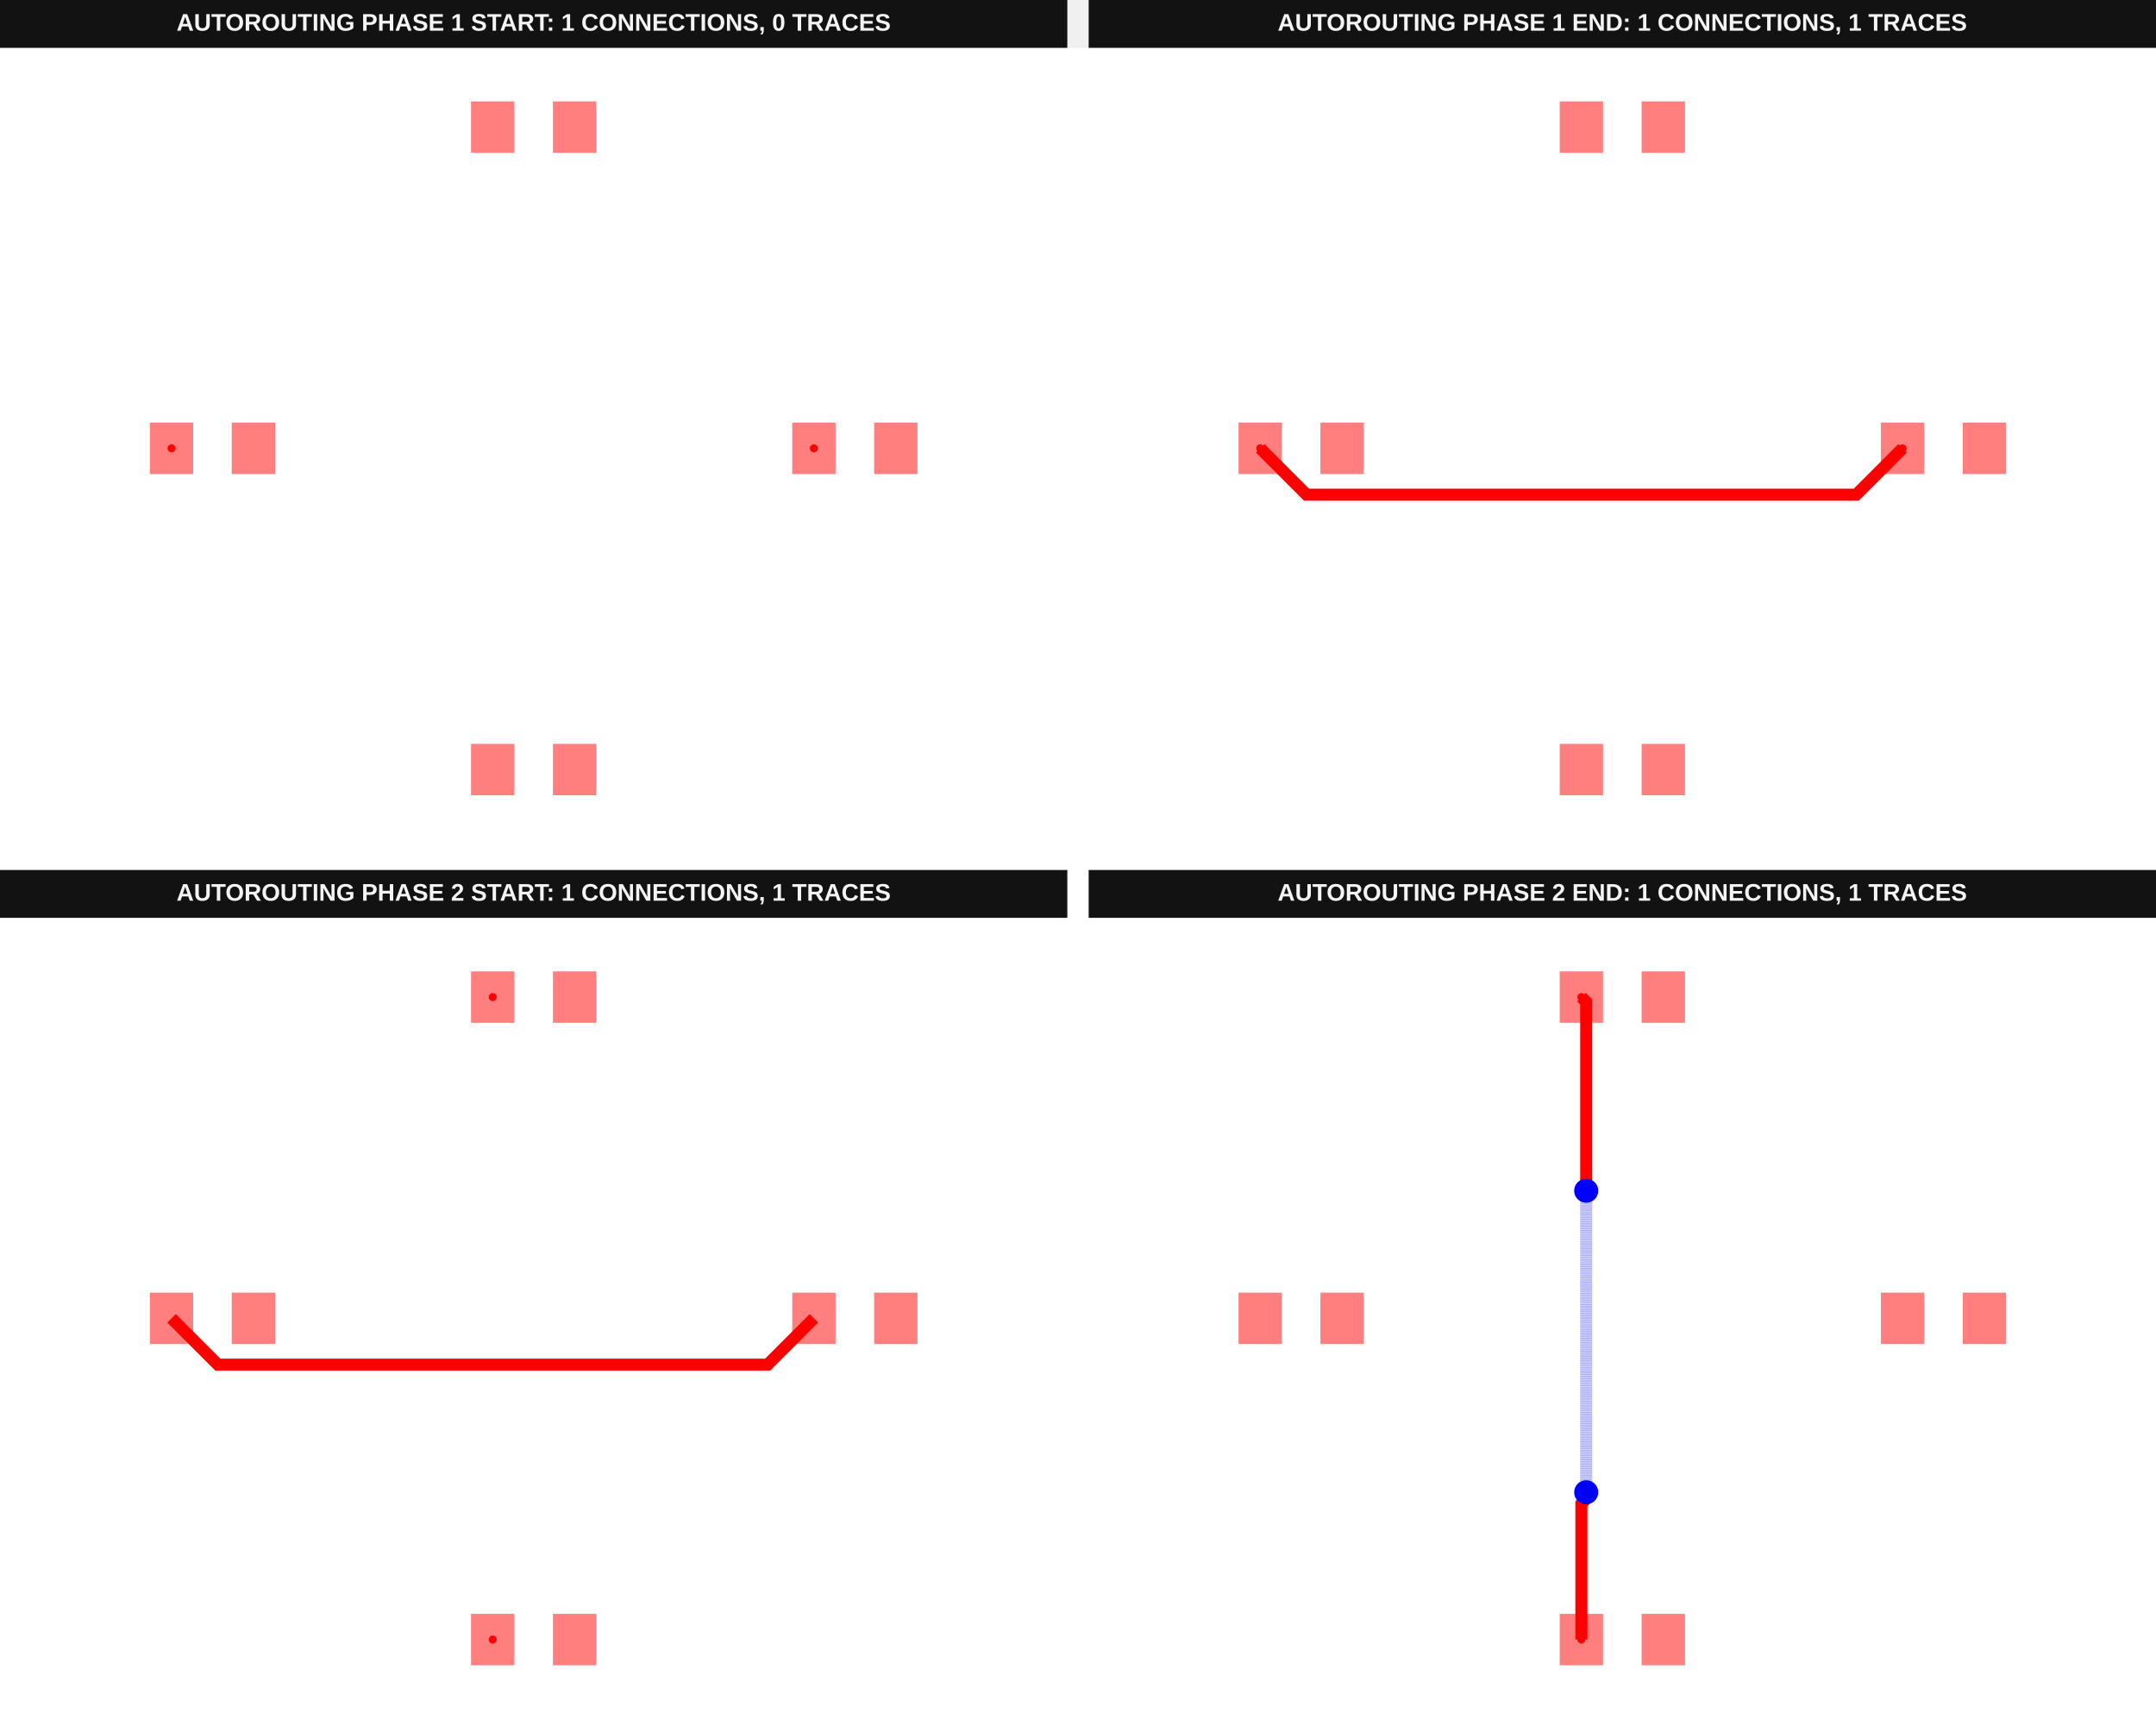
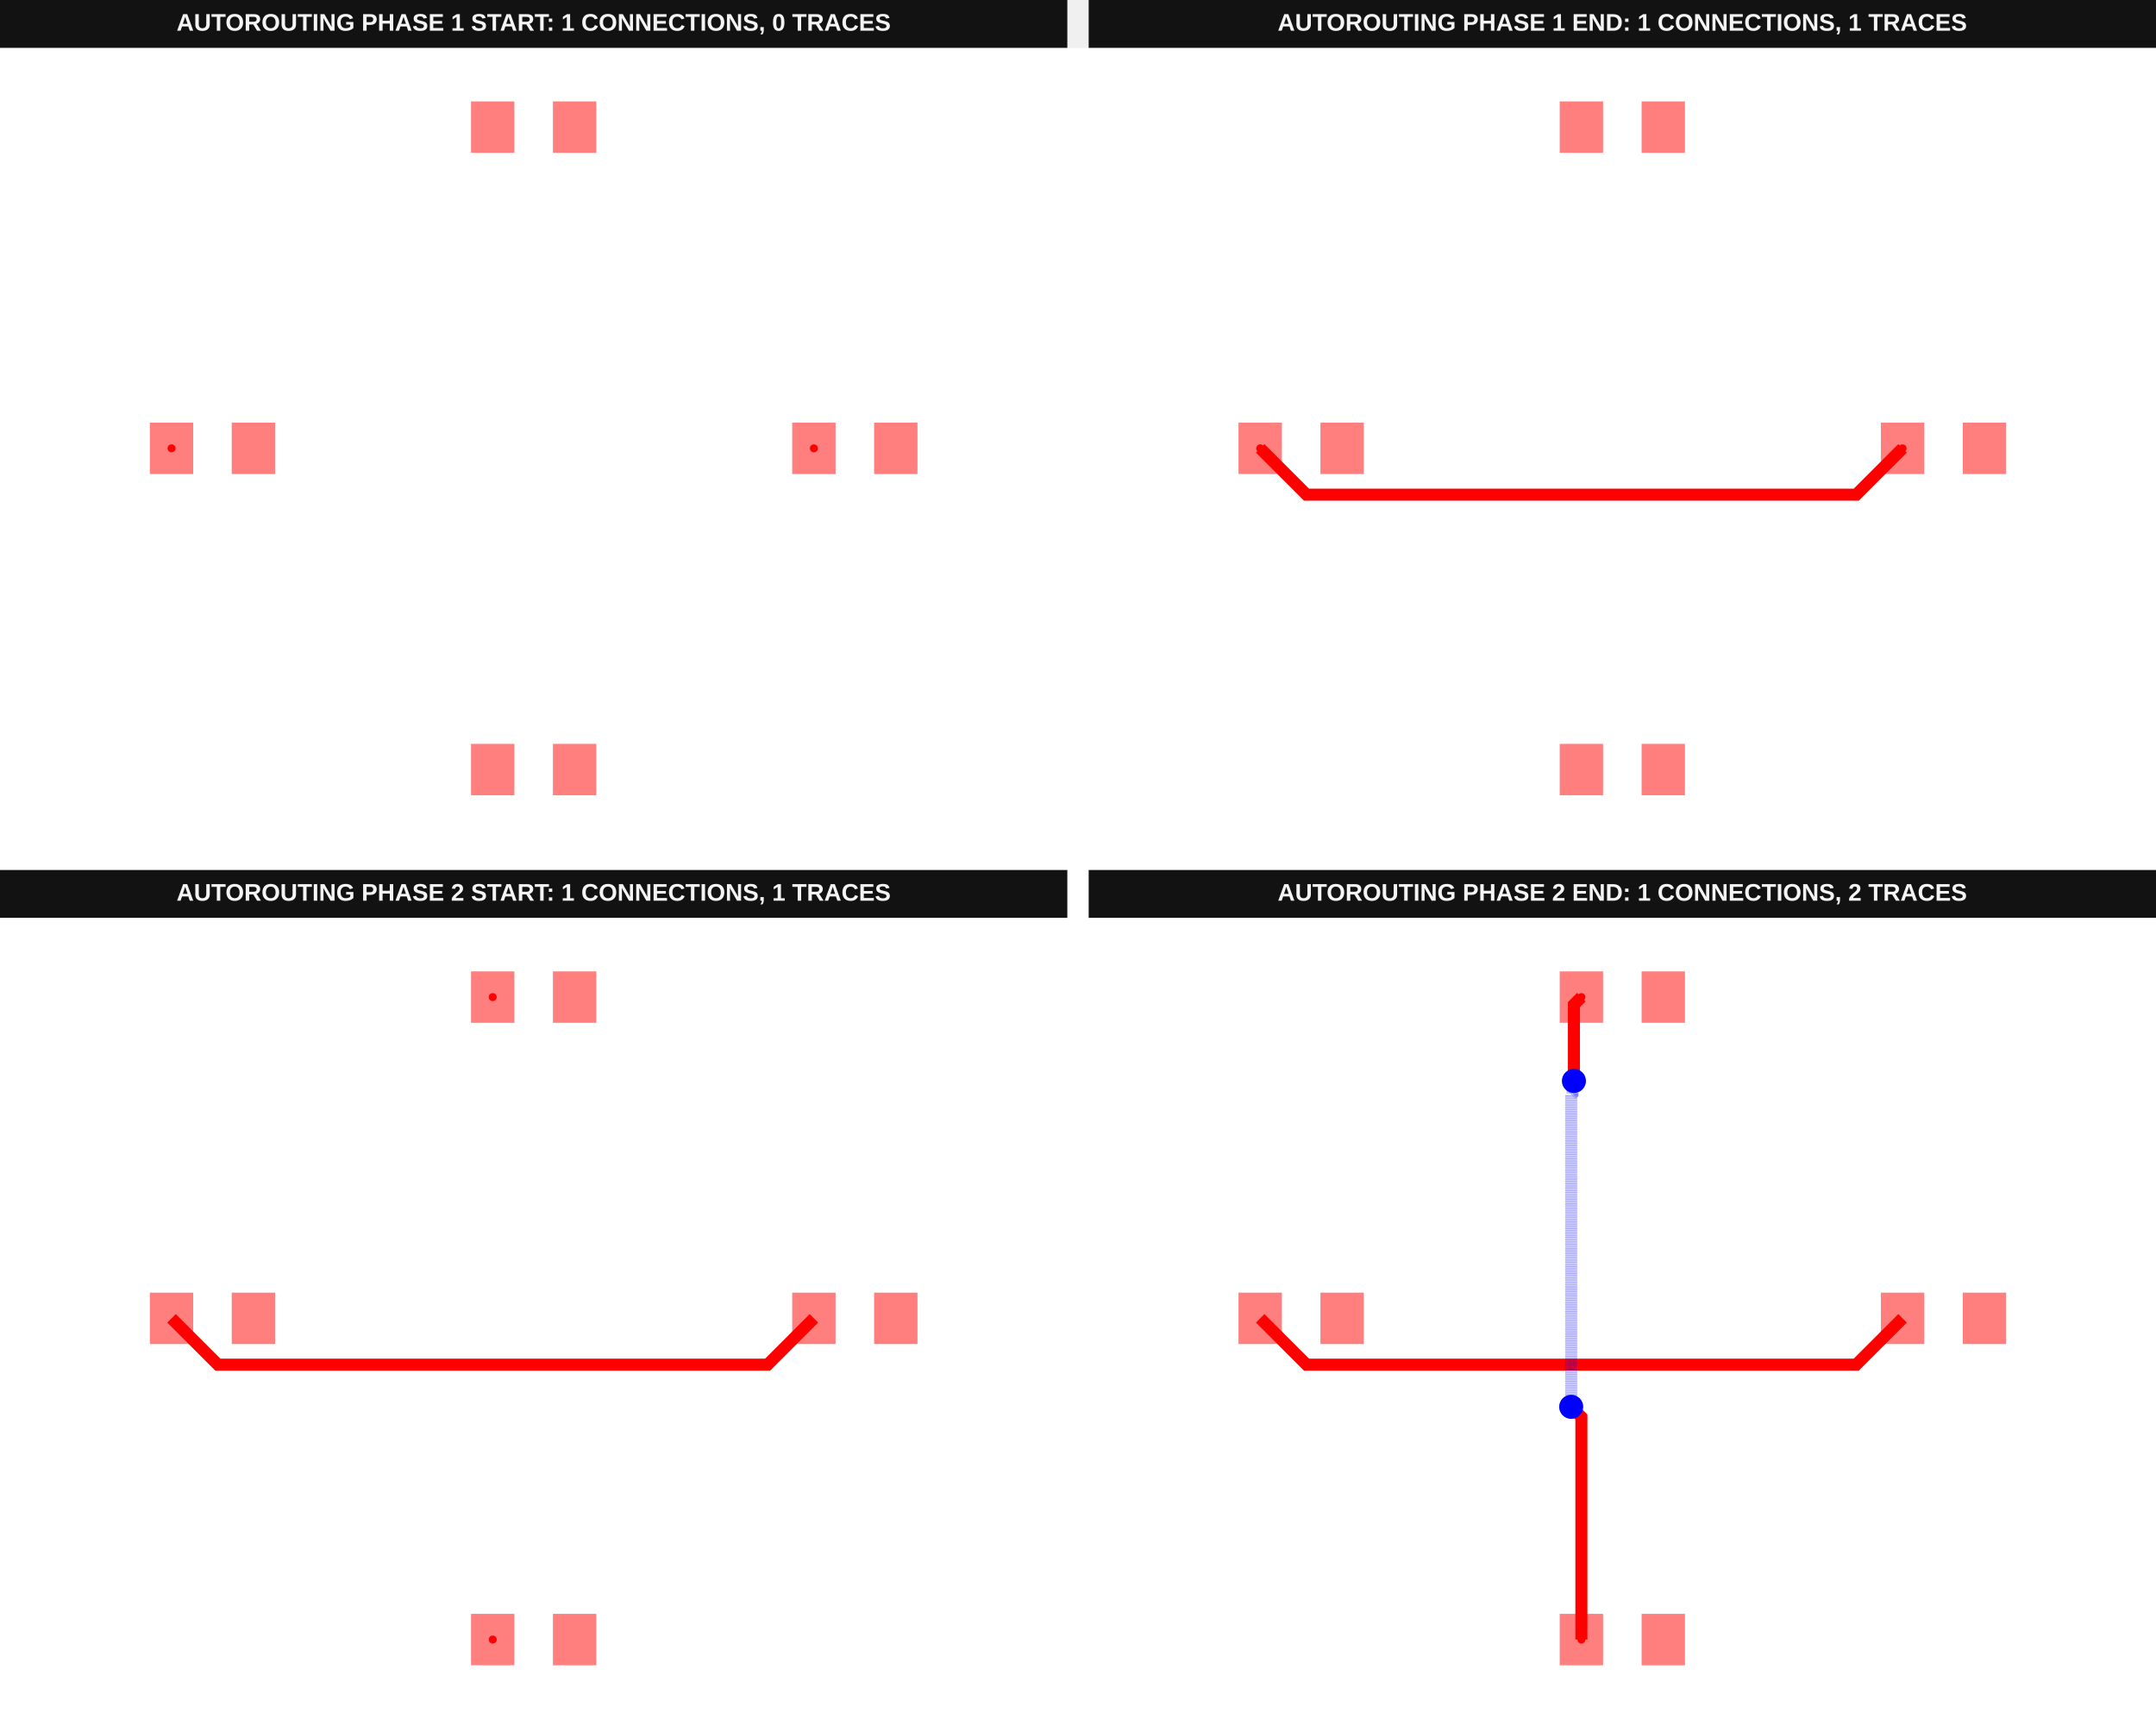
<svg xmlns="http://www.w3.org/2000/svg" width="1616" height="1288" viewBox="0 0 1616 1288" data-testid="autoroutingphase-connection-phase-index-horizontal-first-autorouting-srj-stack">
  <g transform="translate(0, 0) scale(1, 1) translate(0, 0)">
    <g transform="translate(0, 0) scale(1, 1) translate(0, 0)">
      <g transform="translate(0, 0) scale(1, 1) translate(0, 0)">
        <rect x="0" y="0" width="800" height="36" fill="#121212" />
        <text x="400" y="23" fill="#f4f4f4" font-family="Arial, sans-serif" font-size="18" font-weight="700" text-anchor="middle">AUTOROUTING PHASE 1 START: 1 CONNECTIONS, 0 TRACES</text>
      </g>
      <g transform="translate(0, 36) scale(1, 1) translate(0, 0)">
        <rect width="100%" height="100%" fill="#fff" />
        <g>
          <rect data-type="rect" data-label="top source_trace_0" data-x="-4.51" data-y="0" x="112.315" y="280.741" width="32.5" height="38.519" fill="rgba(255,0,0,0.5)" stroke="black" stroke-width="0.017" />
        </g>
        <g>
          <rect data-type="rect" data-label="top" data-x="-3.49" data-y="0" x="173.704" y="280.741" width="32.5" height="38.519" fill="rgba(255,0,0,0.5)" stroke="black" stroke-width="0.017" />
        </g>
        <g>
          <rect data-type="rect" data-label="top source_trace_0" data-x="3.49" data-y="0" x="593.796" y="280.741" width="32.5" height="38.519" fill="rgba(255,0,0,0.5)" stroke="black" stroke-width="0.017" />
        </g>
        <g>
          <rect data-type="rect" data-label="top" data-x="4.51" data-y="0" x="655.185" y="280.741" width="32.5" height="38.519" fill="rgba(255,0,0,0.5)" stroke="black" stroke-width="0.017" />
        </g>
        <g>
          <rect data-type="rect" data-label="top" data-x="-0.51" data-y="-4" x="353.056" y="521.481" width="32.5" height="38.519" fill="rgba(255,0,0,0.5)" stroke="black" stroke-width="0.017" />
        </g>
        <g>
          <rect data-type="rect" data-label="top" data-x="0.51" data-y="-4" x="414.444" y="521.481" width="32.5" height="38.519" fill="rgba(255,0,0,0.5)" stroke="black" stroke-width="0.017" />
        </g>
        <g>
          <rect data-type="rect" data-label="top" data-x="-0.51" data-y="4" x="353.056" y="40" width="32.5" height="38.519" fill="rgba(255,0,0,0.5)" stroke="black" stroke-width="0.017" />
        </g>
        <g>
          <rect data-type="rect" data-label="top" data-x="0.51" data-y="4" x="414.444" y="40" width="32.5" height="38.519" fill="rgba(255,0,0,0.5)" stroke="black" stroke-width="0.017" />
        </g>
        <g>
          <circle data-type="point" data-label="source_trace_0 source_trace_0 top" data-x="-4.51" data-y="0" cx="128.565" cy="300" r="3" fill="hsl(0, 100%, 50%)" />
        </g>
        <g>
          <circle data-type="point" data-label="source_trace_0 source_trace_0 top" data-x="3.49" data-y="0" cx="610.046" cy="300" r="3" fill="hsl(0, 100%, 50%)" />
        </g>
        <g id="crosshair__stack1" style="display: none">
          <line id="crosshair-h__stack1" y1="0" y2="600" stroke="#666" stroke-width="0.5" />
          <line id="crosshair-v__stack1" x1="0" x2="800" stroke="#666" stroke-width="0.5" />
          <text id="coordinates__stack1" font-family="monospace" font-size="12" fill="#666" />
        </g>
      </g>
    </g>
    <g transform="translate(816, 0) scale(1, 1) translate(0, 0)">
      <g transform="translate(0, 0) scale(1, 1) translate(0, 0)">
        <rect x="0" y="0" width="800" height="36" fill="#121212" />
        <text x="400" y="23" fill="#f4f4f4" font-family="Arial, sans-serif" font-size="18" font-weight="700" text-anchor="middle">AUTOROUTING PHASE 1 END: 1 CONNECTIONS, 1 TRACES</text>
      </g>
      <g transform="translate(0, 36) scale(1, 1) translate(0, 0)">
        <rect width="100%" height="100%" fill="#fff" />
        <g>
          <polyline data-points="3.49,0 2.913238690690041,-0.5767613093099595 -3.9332386906900405,-0.5767613093099595 -4.51,0" data-type="line" data-label="" points="610.046,300 575.334,334.712 163.277,334.712 128.565,300" fill="none" stroke="red" stroke-width="9.028" />
        </g>
        <g>
          <rect data-type="rect" data-label="top source_trace_0" data-x="-4.51" data-y="0" x="112.315" y="280.741" width="32.5" height="38.519" fill="rgba(255,0,0,0.5)" stroke="black" stroke-width="0.017" />
        </g>
        <g>
          <rect data-type="rect" data-label="top" data-x="-3.49" data-y="0" x="173.704" y="280.741" width="32.5" height="38.519" fill="rgba(255,0,0,0.5)" stroke="black" stroke-width="0.017" />
        </g>
        <g>
          <rect data-type="rect" data-label="top source_trace_0" data-x="3.49" data-y="0" x="593.796" y="280.741" width="32.5" height="38.519" fill="rgba(255,0,0,0.5)" stroke="black" stroke-width="0.017" />
        </g>
        <g>
          <rect data-type="rect" data-label="top" data-x="4.51" data-y="0" x="655.185" y="280.741" width="32.5" height="38.519" fill="rgba(255,0,0,0.5)" stroke="black" stroke-width="0.017" />
        </g>
        <g>
          <rect data-type="rect" data-label="top" data-x="-0.51" data-y="-4" x="353.056" y="521.481" width="32.5" height="38.519" fill="rgba(255,0,0,0.5)" stroke="black" stroke-width="0.017" />
        </g>
        <g>
          <rect data-type="rect" data-label="top" data-x="0.51" data-y="-4" x="414.444" y="521.481" width="32.5" height="38.519" fill="rgba(255,0,0,0.5)" stroke="black" stroke-width="0.017" />
        </g>
        <g>
          <rect data-type="rect" data-label="top" data-x="-0.51" data-y="4" x="353.056" y="40" width="32.5" height="38.519" fill="rgba(255,0,0,0.5)" stroke="black" stroke-width="0.017" />
        </g>
        <g>
          <rect data-type="rect" data-label="top" data-x="0.51" data-y="4" x="414.444" y="40" width="32.5" height="38.519" fill="rgba(255,0,0,0.5)" stroke="black" stroke-width="0.017" />
        </g>
        <g>
          <circle data-type="point" data-label="source_trace_0 source_trace_0 top" data-x="-4.51" data-y="0" cx="128.565" cy="300" r="3" fill="hsl(0, 100%, 50%)" />
        </g>
        <g>
          <circle data-type="point" data-label="source_trace_0 source_trace_0 top" data-x="3.49" data-y="0" cx="610.046" cy="300" r="3" fill="hsl(0, 100%, 50%)" />
        </g>
        <g id="crosshair__stack1__stack1" style="display: none">
          <line id="crosshair-h__stack1__stack1" y1="0" y2="600" stroke="#666" stroke-width="0.5" />
          <line id="crosshair-v__stack1__stack1" x1="0" x2="800" stroke="#666" stroke-width="0.5" />
          <text id="coordinates__stack1__stack1" font-family="monospace" font-size="12" fill="#666" />
        </g>
      </g>
    </g>
  </g>
  <g transform="translate(0, 652) scale(1, 1) translate(0, 0)">
    <g transform="translate(0, 0) scale(1, 1) translate(0, 0)">
      <g transform="translate(0, 0) scale(1, 1) translate(0, 0)">
        <rect x="0" y="0" width="800" height="36" fill="#121212" />
        <text x="400" y="23" fill="#f4f4f4" font-family="Arial, sans-serif" font-size="18" font-weight="700" text-anchor="middle">AUTOROUTING PHASE 2 START: 1 CONNECTIONS, 1 TRACES</text>
      </g>
      <g transform="translate(0, 36) scale(1, 1) translate(0, 0)">
        <rect width="100%" height="100%" fill="#fff" />
        <g>
          <polyline data-points="3.49,0 2.913238690690041,-0.5767613093099595 -3.9332386906900405,-0.5767613093099595 -4.51,0" data-type="line" data-label="" points="610.046,300 575.334,334.712 163.277,334.712 128.565,300" fill="none" stroke="red" stroke-width="9.028" />
        </g>
        <g>
          <rect data-type="rect" data-label="top" data-x="-4.51" data-y="0" x="112.315" y="280.741" width="32.5" height="38.519" fill="rgba(255,0,0,0.5)" stroke="black" stroke-width="0.017" />
        </g>
        <g>
          <rect data-type="rect" data-label="top" data-x="-3.49" data-y="0" x="173.704" y="280.741" width="32.5" height="38.519" fill="rgba(255,0,0,0.5)" stroke="black" stroke-width="0.017" />
        </g>
        <g>
          <rect data-type="rect" data-label="top" data-x="3.49" data-y="0" x="593.796" y="280.741" width="32.5" height="38.519" fill="rgba(255,0,0,0.5)" stroke="black" stroke-width="0.017" />
        </g>
        <g>
          <rect data-type="rect" data-label="top" data-x="4.51" data-y="0" x="655.185" y="280.741" width="32.5" height="38.519" fill="rgba(255,0,0,0.5)" stroke="black" stroke-width="0.017" />
        </g>
        <g>
          <rect data-type="rect" data-label="top source_trace_1" data-x="-0.51" data-y="-4" x="353.056" y="521.481" width="32.5" height="38.519" fill="rgba(255,0,0,0.5)" stroke="black" stroke-width="0.017" />
        </g>
        <g>
          <rect data-type="rect" data-label="top" data-x="0.51" data-y="-4" x="414.444" y="521.481" width="32.5" height="38.519" fill="rgba(255,0,0,0.5)" stroke="black" stroke-width="0.017" />
        </g>
        <g>
          <rect data-type="rect" data-label="top source_trace_1" data-x="-0.51" data-y="4" x="353.056" y="40" width="32.5" height="38.519" fill="rgba(255,0,0,0.5)" stroke="black" stroke-width="0.017" />
        </g>
        <g>
          <rect data-type="rect" data-label="top" data-x="0.51" data-y="4" x="414.444" y="40" width="32.5" height="38.519" fill="rgba(255,0,0,0.5)" stroke="black" stroke-width="0.017" />
        </g>
        <g>
          <circle data-type="point" data-label="source_trace_1 source_trace_1 top" data-x="-0.51" data-y="-4" cx="369.306" cy="540.741" r="3" fill="hsl(0, 100%, 50%)" />
        </g>
        <g>
          <circle data-type="point" data-label="source_trace_1 source_trace_1 top" data-x="-0.51" data-y="4" cx="369.306" cy="59.259" r="3" fill="hsl(0, 100%, 50%)" />
        </g>
        <g id="crosshair__stack1__stack1" style="display: none">
          <line id="crosshair-h__stack1__stack1" y1="0" y2="600" stroke="#666" stroke-width="0.5" />
          <line id="crosshair-v__stack1__stack1" x1="0" x2="800" stroke="#666" stroke-width="0.5" />
          <text id="coordinates__stack1__stack1" font-family="monospace" font-size="12" fill="#666" />
        </g>
      </g>
    </g>
    <g transform="translate(816, 0) scale(1, 1) translate(0, 0)">
      <g transform="translate(0, 0) scale(1, 1) translate(0, 0)">
        <rect x="0" y="0" width="800" height="36" fill="#121212" />
-         <text x="400" y="23" fill="#f4f4f4" font-family="Arial, sans-serif" font-size="18" font-weight="700" text-anchor="middle">AUTOROUTING PHASE 2 END: 1 CONNECTIONS, 1 TRACES</text>
-       </g>
-       <g transform="translate(0, 36) scale(1, 1) translate(0, 0)">
-         <rect width="100%" height="100%" fill="#fff" />
-         <g>
-           <polyline data-points="-0.51,-4 -0.51,-2.308025297630484 -0.46902109998751246,-2.2670463976179964 -0.46902109998751246,-2.1850210999875124 -0.45,-2.166" data-type="line" data-label="" points="369.306,540.741 369.306,438.909 371.772,436.443 371.772,431.506 372.917,430.361" fill="none" stroke="red" stroke-width="9.028" />
-         </g>
-         <g>
-           <polyline data-points="-0.45,-2.166 -0.45,1.582358660107981 -0.44974874480639404,1.5826099153015871 -0.44974874480639404,1.588748744806394 -0.45,1.589" data-type="line" data-label="" points="372.917,430.361 372.917,204.765 372.932,204.75 372.932,204.381 372.917,204.366" fill="none" stroke="rgba(0,0,255,0.5)" stroke-width="9.028" stroke-dasharray="0.2 0.2" />
-         </g>
-         <g>
-           <polyline data-points="-0.45,1.589 -0.45,3.94 -0.51,4" data-type="line" data-label="" points="372.917,204.366 372.917,62.87 369.306,59.259" fill="none" stroke="red" stroke-width="9.028" />
+         <text x="400" y="23" fill="#f4f4f4" font-family="Arial, sans-serif" font-size="18" font-weight="700" text-anchor="middle">AUTOROUTING PHASE 2 END: 1 CONNECTIONS, 2 TRACES</text>
+       </g>
+       <g transform="translate(0, 36) scale(1, 1) translate(0, 0)">
+         <rect width="100%" height="100%" fill="#fff" />
+         <g>
+           <polyline data-points="3.49,0 2.913238690690041,-0.5767613093099595 -3.9332386906900405,-0.5767613093099595 -4.51,0" data-type="line" data-label="" points="610.046,300 575.334,334.712 163.277,334.712 128.565,300" fill="none" stroke="red" stroke-width="9.028" />
+         </g>
+         <g>
+           <polyline data-points="-0.51,-4 -0.51,-1.25 -0.51,-1.229 -0.637,-1.102" data-type="line" data-label="" points="369.306,540.741 369.306,375.231 369.306,373.968 361.662,366.324" fill="none" stroke="red" stroke-width="9.028" />
+         </g>
+         <g>
+           <polyline data-points="-0.637,-1.102 -0.637,2.7849995892346566 -0.6214918013400651,2.8005077878945914 -0.6214918013400651,2.937508198659935 -0.603,2.956" data-type="line" data-label="" points="361.662,366.324 361.662,132.384 362.595,131.451 362.595,123.206 363.708,122.093" fill="none" stroke="rgba(0,0,255,0.5)" stroke-width="9.028" stroke-dasharray="0.2 0.2" />
+         </g>
+         <g>
+           <polyline data-points="-0.603,2.956 -0.603,3.907 -0.51,4" data-type="line" data-label="" points="363.708,122.093 363.708,64.856 369.306,59.259" fill="none" stroke="red" stroke-width="9.028" />
        </g>
        <g>
          <rect data-type="rect" data-label="top" data-x="-4.51" data-y="0" x="112.315" y="280.741" width="32.5" height="38.519" fill="rgba(255,0,0,0.5)" stroke="black" stroke-width="0.017" />
        </g>
        <g>
          <rect data-type="rect" data-label="top" data-x="-3.49" data-y="0" x="173.704" y="280.741" width="32.5" height="38.519" fill="rgba(255,0,0,0.5)" stroke="black" stroke-width="0.017" />
        </g>
        <g>
          <rect data-type="rect" data-label="top" data-x="3.49" data-y="0" x="593.796" y="280.741" width="32.5" height="38.519" fill="rgba(255,0,0,0.5)" stroke="black" stroke-width="0.017" />
        </g>
        <g>
          <rect data-type="rect" data-label="top" data-x="4.51" data-y="0" x="655.185" y="280.741" width="32.5" height="38.519" fill="rgba(255,0,0,0.5)" stroke="black" stroke-width="0.017" />
        </g>
        <g>
          <rect data-type="rect" data-label="top source_trace_1" data-x="-0.51" data-y="-4" x="353.056" y="521.481" width="32.5" height="38.519" fill="rgba(255,0,0,0.5)" stroke="black" stroke-width="0.017" />
        </g>
        <g>
          <rect data-type="rect" data-label="top" data-x="0.51" data-y="-4" x="414.444" y="521.481" width="32.5" height="38.519" fill="rgba(255,0,0,0.5)" stroke="black" stroke-width="0.017" />
        </g>
        <g>
          <rect data-type="rect" data-label="top source_trace_1" data-x="-0.51" data-y="4" x="353.056" y="40" width="32.5" height="38.519" fill="rgba(255,0,0,0.5)" stroke="black" stroke-width="0.017" />
        </g>
        <g>
          <rect data-type="rect" data-label="top" data-x="0.51" data-y="4" x="414.444" y="40" width="32.5" height="38.519" fill="rgba(255,0,0,0.5)" stroke="black" stroke-width="0.017" />
        </g>
-         <circle data-type="circle" data-label="" data-x="-0.45" data-y="-2.166" cx="372.917" cy="430.361" r="9.028" fill="blue" stroke="none" stroke-width="0.017" />
-         <circle data-type="circle" data-label="" data-x="-0.45" data-y="1.589" cx="372.917" cy="204.366" r="9.028" fill="blue" stroke="none" stroke-width="0.017" />
+         <circle data-type="circle" data-label="" data-x="-0.637" data-y="-1.102" cx="361.662" cy="366.324" r="9.028" fill="blue" stroke="none" stroke-width="0.017" />
+         <circle data-type="circle" data-label="" data-x="-0.603" data-y="2.956" cx="363.708" cy="122.093" r="9.028" fill="blue" stroke="none" stroke-width="0.017" />
        <g>
          <circle data-type="point" data-label="source_trace_1 source_trace_1 top" data-x="-0.51" data-y="-4" cx="369.306" cy="540.741" r="3" fill="hsl(0, 100%, 50%)" />
        </g>
        <g>
          <circle data-type="point" data-label="source_trace_1 source_trace_1 top" data-x="-0.51" data-y="4" cx="369.306" cy="59.259" r="3" fill="hsl(0, 100%, 50%)" />
        </g>
        <g id="crosshair__stack1__stack1__stack1" style="display: none">
          <line id="crosshair-h__stack1__stack1__stack1" y1="0" y2="600" stroke="#666" stroke-width="0.5" />
          <line id="crosshair-v__stack1__stack1__stack1" x1="0" x2="800" stroke="#666" stroke-width="0.5" />
          <text id="coordinates__stack1__stack1__stack1" font-family="monospace" font-size="12" fill="#666" />
        </g>
      </g>
    </g>
  </g>
</svg>
